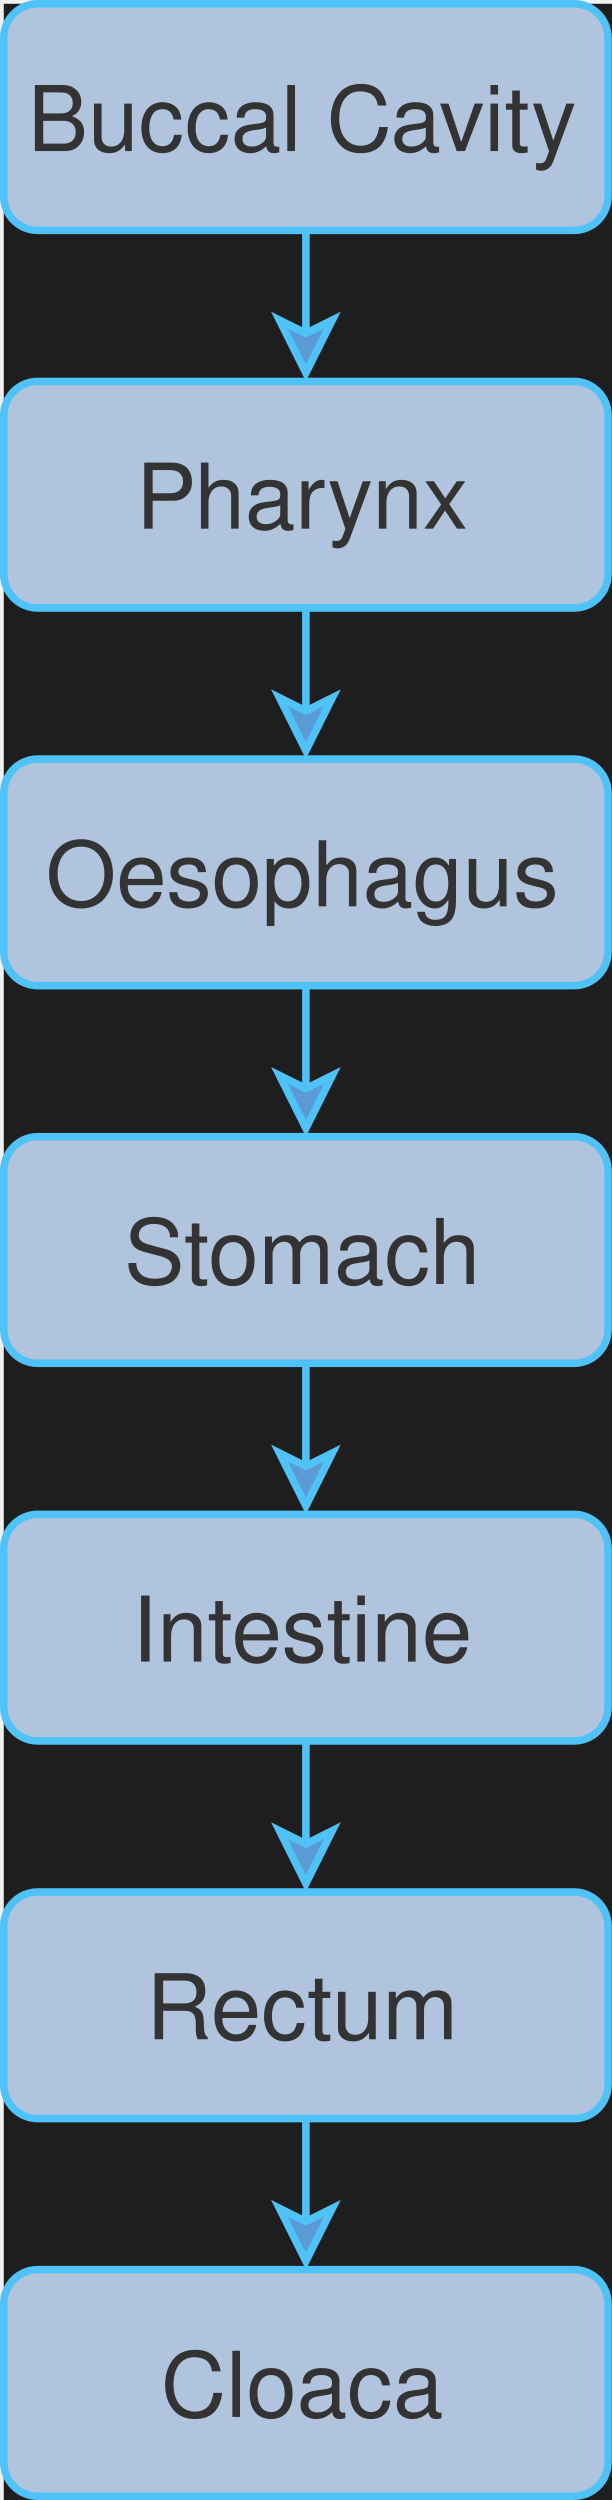
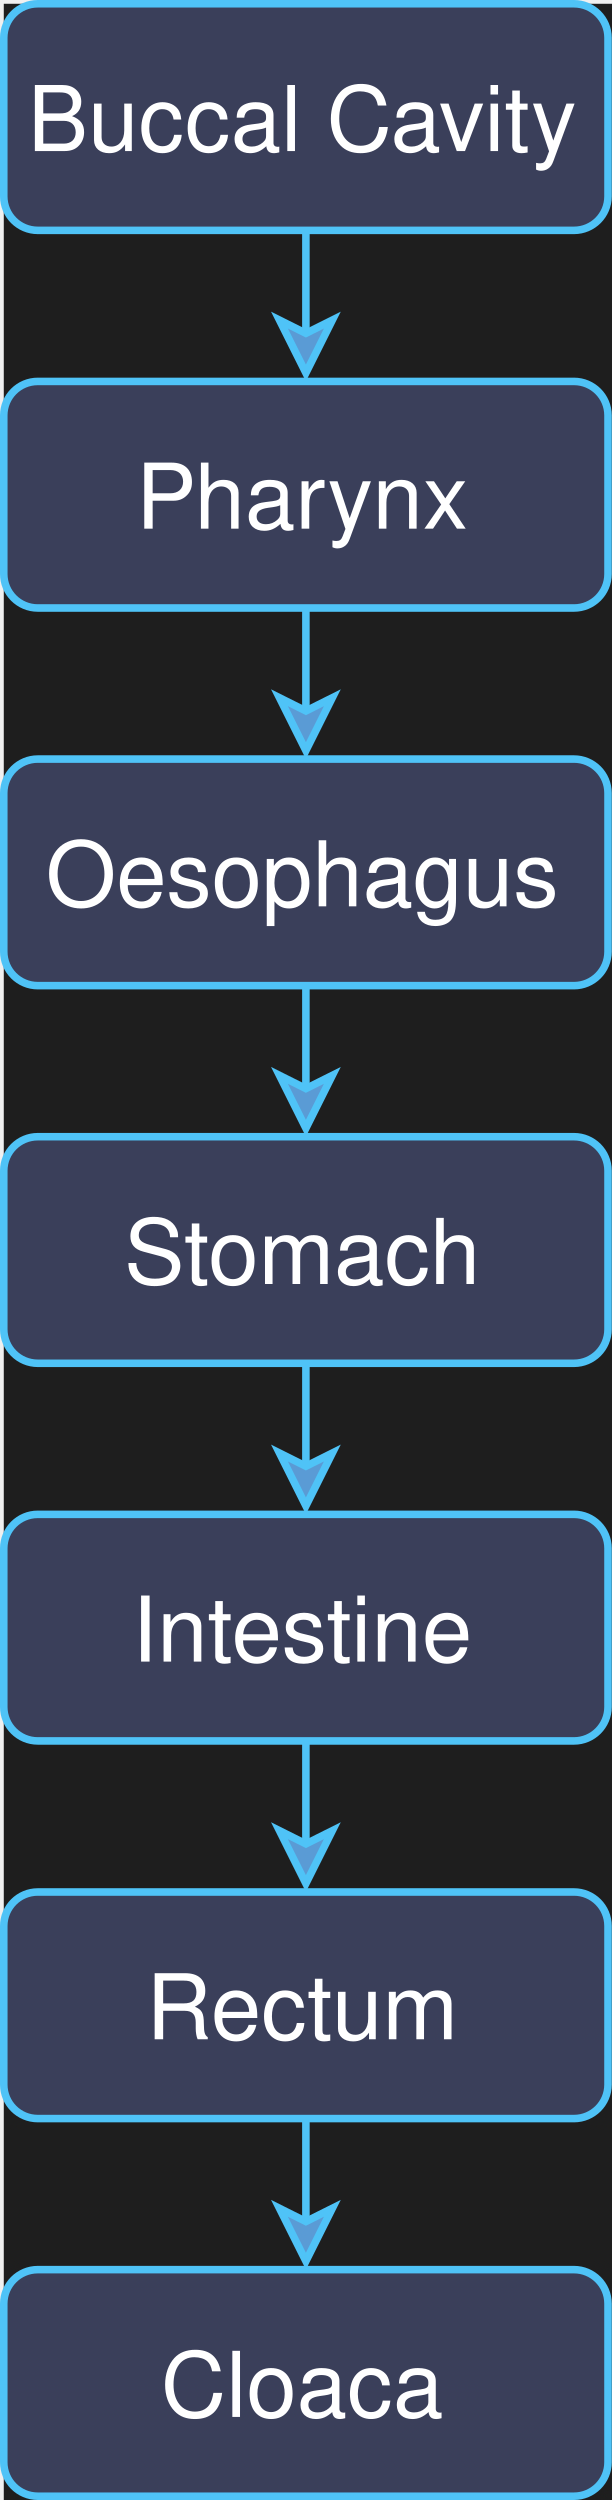
- <svg xmlns="http://www.w3.org/2000/svg" version="1.1" width="81px" height="331px" viewBox="-0.5 -0.5 81 331" style="background-color: rgb(30, 30, 30);">
+ <svg xmlns="http://www.w3.org/2000/svg" version="1.1" width="81px" height="331px" viewBox="-0.5 -0.5 81 331" style="background-color: rgb(30, 30, 30);  ">
  <defs />
  <rect fill="#1e1e1e" width="100%" height="100%" x="0" y="0" />
  <g>
    <g data-cell-id="0">
      <g data-cell-id="1">
        <g data-cell-id="2">
          <g>
-             <rect x="0" y="0" width="80" height="30" rx="4.5" ry="4.5" fill="#B0C4DE" stroke="#4fc3f7" pointer-events="all" />
+             <rect x="0" y="0" width="80" height="30" rx="4.5" ry="4.5" fill="#3A3F5A" stroke="#4fc3f7" pointer-events="all" />
          </g>
          <g>
-             <g fill="#333333" font-family="&quot;Helvetica&quot;" text-anchor="middle" font-size="12px">
+             <g fill="#ffffff" font-family="&quot;Helvetica&quot;" text-anchor="middle" font-size="12px">
              <text x="39.5" y="19.5">Buccal Cavity</text>
            </g>
          </g>
        </g>
        <g data-cell-id="3">
          <g>
-             <rect x="0" y="50" width="80" height="30" rx="4.5" ry="4.5" fill="#B0C4DE" stroke="#4fc3f7" pointer-events="all" />
+             <rect x="0" y="50" width="80" height="30" rx="4.5" ry="4.5" fill="#3A3F5A" stroke="#4fc3f7" pointer-events="all" />
          </g>
          <g>
-             <g fill="#333333" font-family="&quot;Helvetica&quot;" text-anchor="middle" font-size="12px">
+             <g fill="#ffffff" font-family="&quot;Helvetica&quot;" text-anchor="middle" font-size="12px">
              <text x="39.5" y="69.5">Pharynx</text>
            </g>
          </g>
        </g>
        <g data-cell-id="4">
          <g>
            <path d="M 40 30 L 40 35 Q 40 40 40 41.82 L 40 43.63" fill="none" stroke="#4fc3f7" stroke-miterlimit="10" pointer-events="stroke" />
            <path d="M 40 48.88 L 36.5 41.88 L 40 43.63 L 43.5 41.88 Z" fill="#5A9BD5" stroke="#4fc3f7" stroke-miterlimit="10" pointer-events="all" />
          </g>
        </g>
        <g data-cell-id="5">
          <g>
-             <rect x="0" y="100" width="80" height="30" rx="4.5" ry="4.5" fill="#B0C4DE" stroke="#4fc3f7" pointer-events="all" />
+             <rect x="0" y="100" width="80" height="30" rx="4.5" ry="4.5" fill="#3A3F5A" stroke="#4fc3f7" pointer-events="all" />
          </g>
          <g>
-             <g fill="#333333" font-family="&quot;Helvetica&quot;" text-anchor="middle" font-size="12px">
+             <g fill="#ffffff" font-family="&quot;Helvetica&quot;" text-anchor="middle" font-size="12px">
              <text x="39.5" y="119.5">Oesophagus</text>
            </g>
          </g>
        </g>
        <g data-cell-id="6">
          <g>
            <path d="M 40 80 L 40 85 Q 40 90 40 91.82 L 40 93.63" fill="none" stroke="#4fc3f7" stroke-miterlimit="10" pointer-events="stroke" />
            <path d="M 40 98.88 L 36.5 91.88 L 40 93.63 L 43.5 91.88 Z" fill="#5A9BD5" stroke="#4fc3f7" stroke-miterlimit="10" pointer-events="all" />
          </g>
        </g>
        <g data-cell-id="7">
          <g>
-             <rect x="0" y="150" width="80" height="30" rx="4.5" ry="4.5" fill="#B0C4DE" stroke="#4fc3f7" pointer-events="all" />
+             <rect x="0" y="150" width="80" height="30" rx="4.5" ry="4.5" fill="#3A3F5A" stroke="#4fc3f7" pointer-events="all" />
          </g>
          <g>
-             <g fill="#333333" font-family="&quot;Helvetica&quot;" text-anchor="middle" font-size="12px">
+             <g fill="#ffffff" font-family="&quot;Helvetica&quot;" text-anchor="middle" font-size="12px">
              <text x="39.5" y="169.5">Stomach</text>
            </g>
          </g>
        </g>
        <g data-cell-id="8">
          <g>
            <path d="M 40 130 L 40 135 Q 40 140 40 141.82 L 40 143.63" fill="none" stroke="#4fc3f7" stroke-miterlimit="10" pointer-events="stroke" />
            <path d="M 40 148.88 L 36.5 141.88 L 40 143.63 L 43.5 141.88 Z" fill="#5A9BD5" stroke="#4fc3f7" stroke-miterlimit="10" pointer-events="all" />
          </g>
        </g>
        <g data-cell-id="9">
          <g>
-             <rect x="0" y="200" width="80" height="30" rx="4.5" ry="4.5" fill="#B0C4DE" stroke="#4fc3f7" pointer-events="all" />
+             <rect x="0" y="200" width="80" height="30" rx="4.5" ry="4.5" fill="#3A3F5A" stroke="#4fc3f7" pointer-events="all" />
          </g>
          <g>
-             <g fill="#333333" font-family="&quot;Helvetica&quot;" text-anchor="middle" font-size="12px">
+             <g fill="#ffffff" font-family="&quot;Helvetica&quot;" text-anchor="middle" font-size="12px">
              <text x="39.5" y="219.5">Intestine</text>
            </g>
          </g>
        </g>
        <g data-cell-id="10">
          <g>
            <path d="M 40 180 L 40 185 Q 40 190 40 191.82 L 40 193.63" fill="none" stroke="#4fc3f7" stroke-miterlimit="10" pointer-events="stroke" />
            <path d="M 40 198.88 L 36.5 191.88 L 40 193.63 L 43.5 191.88 Z" fill="#5A9BD5" stroke="#4fc3f7" stroke-miterlimit="10" pointer-events="all" />
          </g>
        </g>
        <g data-cell-id="11">
          <g>
-             <rect x="0" y="250" width="80" height="30" rx="4.5" ry="4.5" fill="#B0C4DE" stroke="#4fc3f7" pointer-events="all" />
+             <rect x="0" y="250" width="80" height="30" rx="4.5" ry="4.5" fill="#3A3F5A" stroke="#4fc3f7" pointer-events="all" />
          </g>
          <g>
-             <g fill="#333333" font-family="&quot;Helvetica&quot;" text-anchor="middle" font-size="12px">
+             <g fill="#ffffff" font-family="&quot;Helvetica&quot;" text-anchor="middle" font-size="12px">
              <text x="39.5" y="269.5">Rectum</text>
            </g>
          </g>
        </g>
        <g data-cell-id="12">
          <g>
            <path d="M 40 230 L 40 235 Q 40 240 40 241.82 L 40 243.63" fill="none" stroke="#4fc3f7" stroke-miterlimit="10" pointer-events="stroke" />
            <path d="M 40 248.88 L 36.5 241.88 L 40 243.63 L 43.5 241.88 Z" fill="#5A9BD5" stroke="#4fc3f7" stroke-miterlimit="10" pointer-events="all" />
          </g>
        </g>
        <g data-cell-id="13">
          <g>
-             <rect x="0" y="300" width="80" height="30" rx="4.5" ry="4.5" fill="#B0C4DE" stroke="#4fc3f7" pointer-events="all" />
+             <rect x="0" y="300" width="80" height="30" rx="4.5" ry="4.5" fill="#3A3F5A" stroke="#4fc3f7" pointer-events="all" />
          </g>
          <g>
-             <g fill="#333333" font-family="&quot;Helvetica&quot;" text-anchor="middle" font-size="12px">
+             <g fill="#ffffff" font-family="&quot;Helvetica&quot;" text-anchor="middle" font-size="12px">
              <text x="39.5" y="319.5">Cloaca</text>
            </g>
          </g>
        </g>
        <g data-cell-id="14">
          <g>
            <path d="M 40 280 L 40 285 Q 40 290 40 291.82 L 40 293.63" fill="none" stroke="#4fc3f7" stroke-miterlimit="10" pointer-events="stroke" />
            <path d="M 40 298.88 L 36.5 291.88 L 40 293.63 L 43.5 291.88 Z" fill="#5A9BD5" stroke="#4fc3f7" stroke-miterlimit="10" pointer-events="all" />
          </g>
        </g>
      </g>
    </g>
  </g>
</svg>
